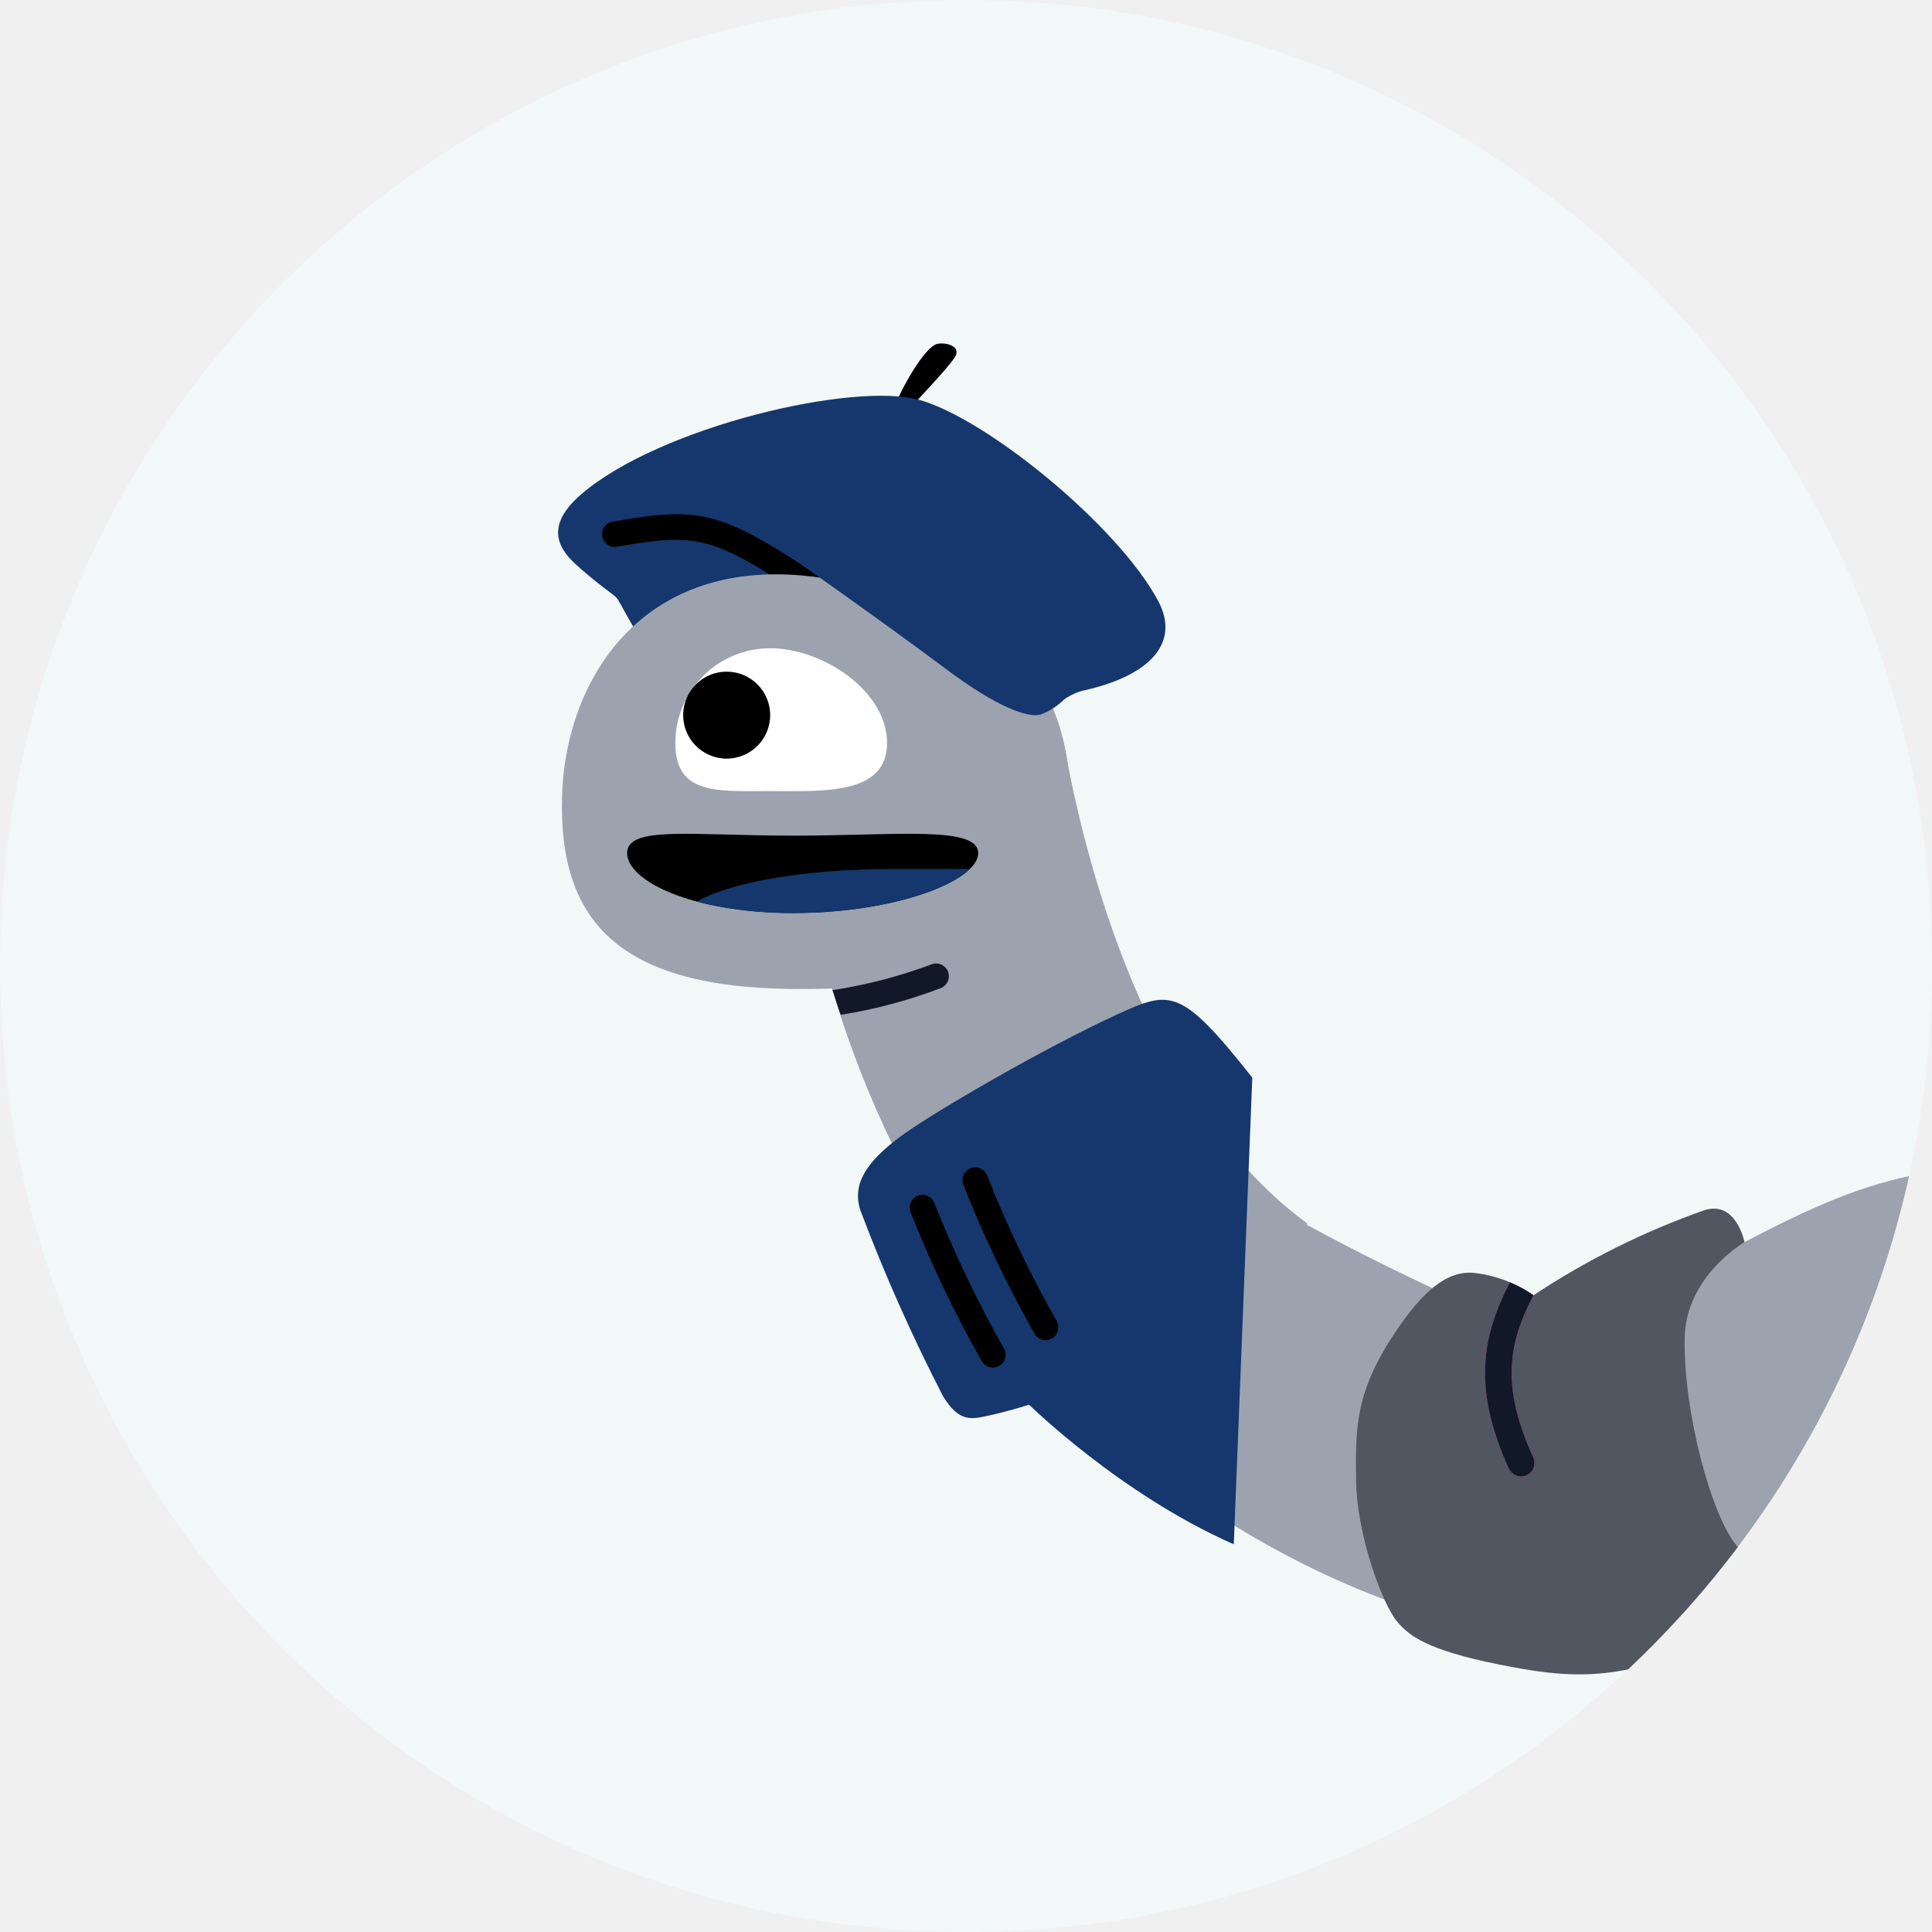
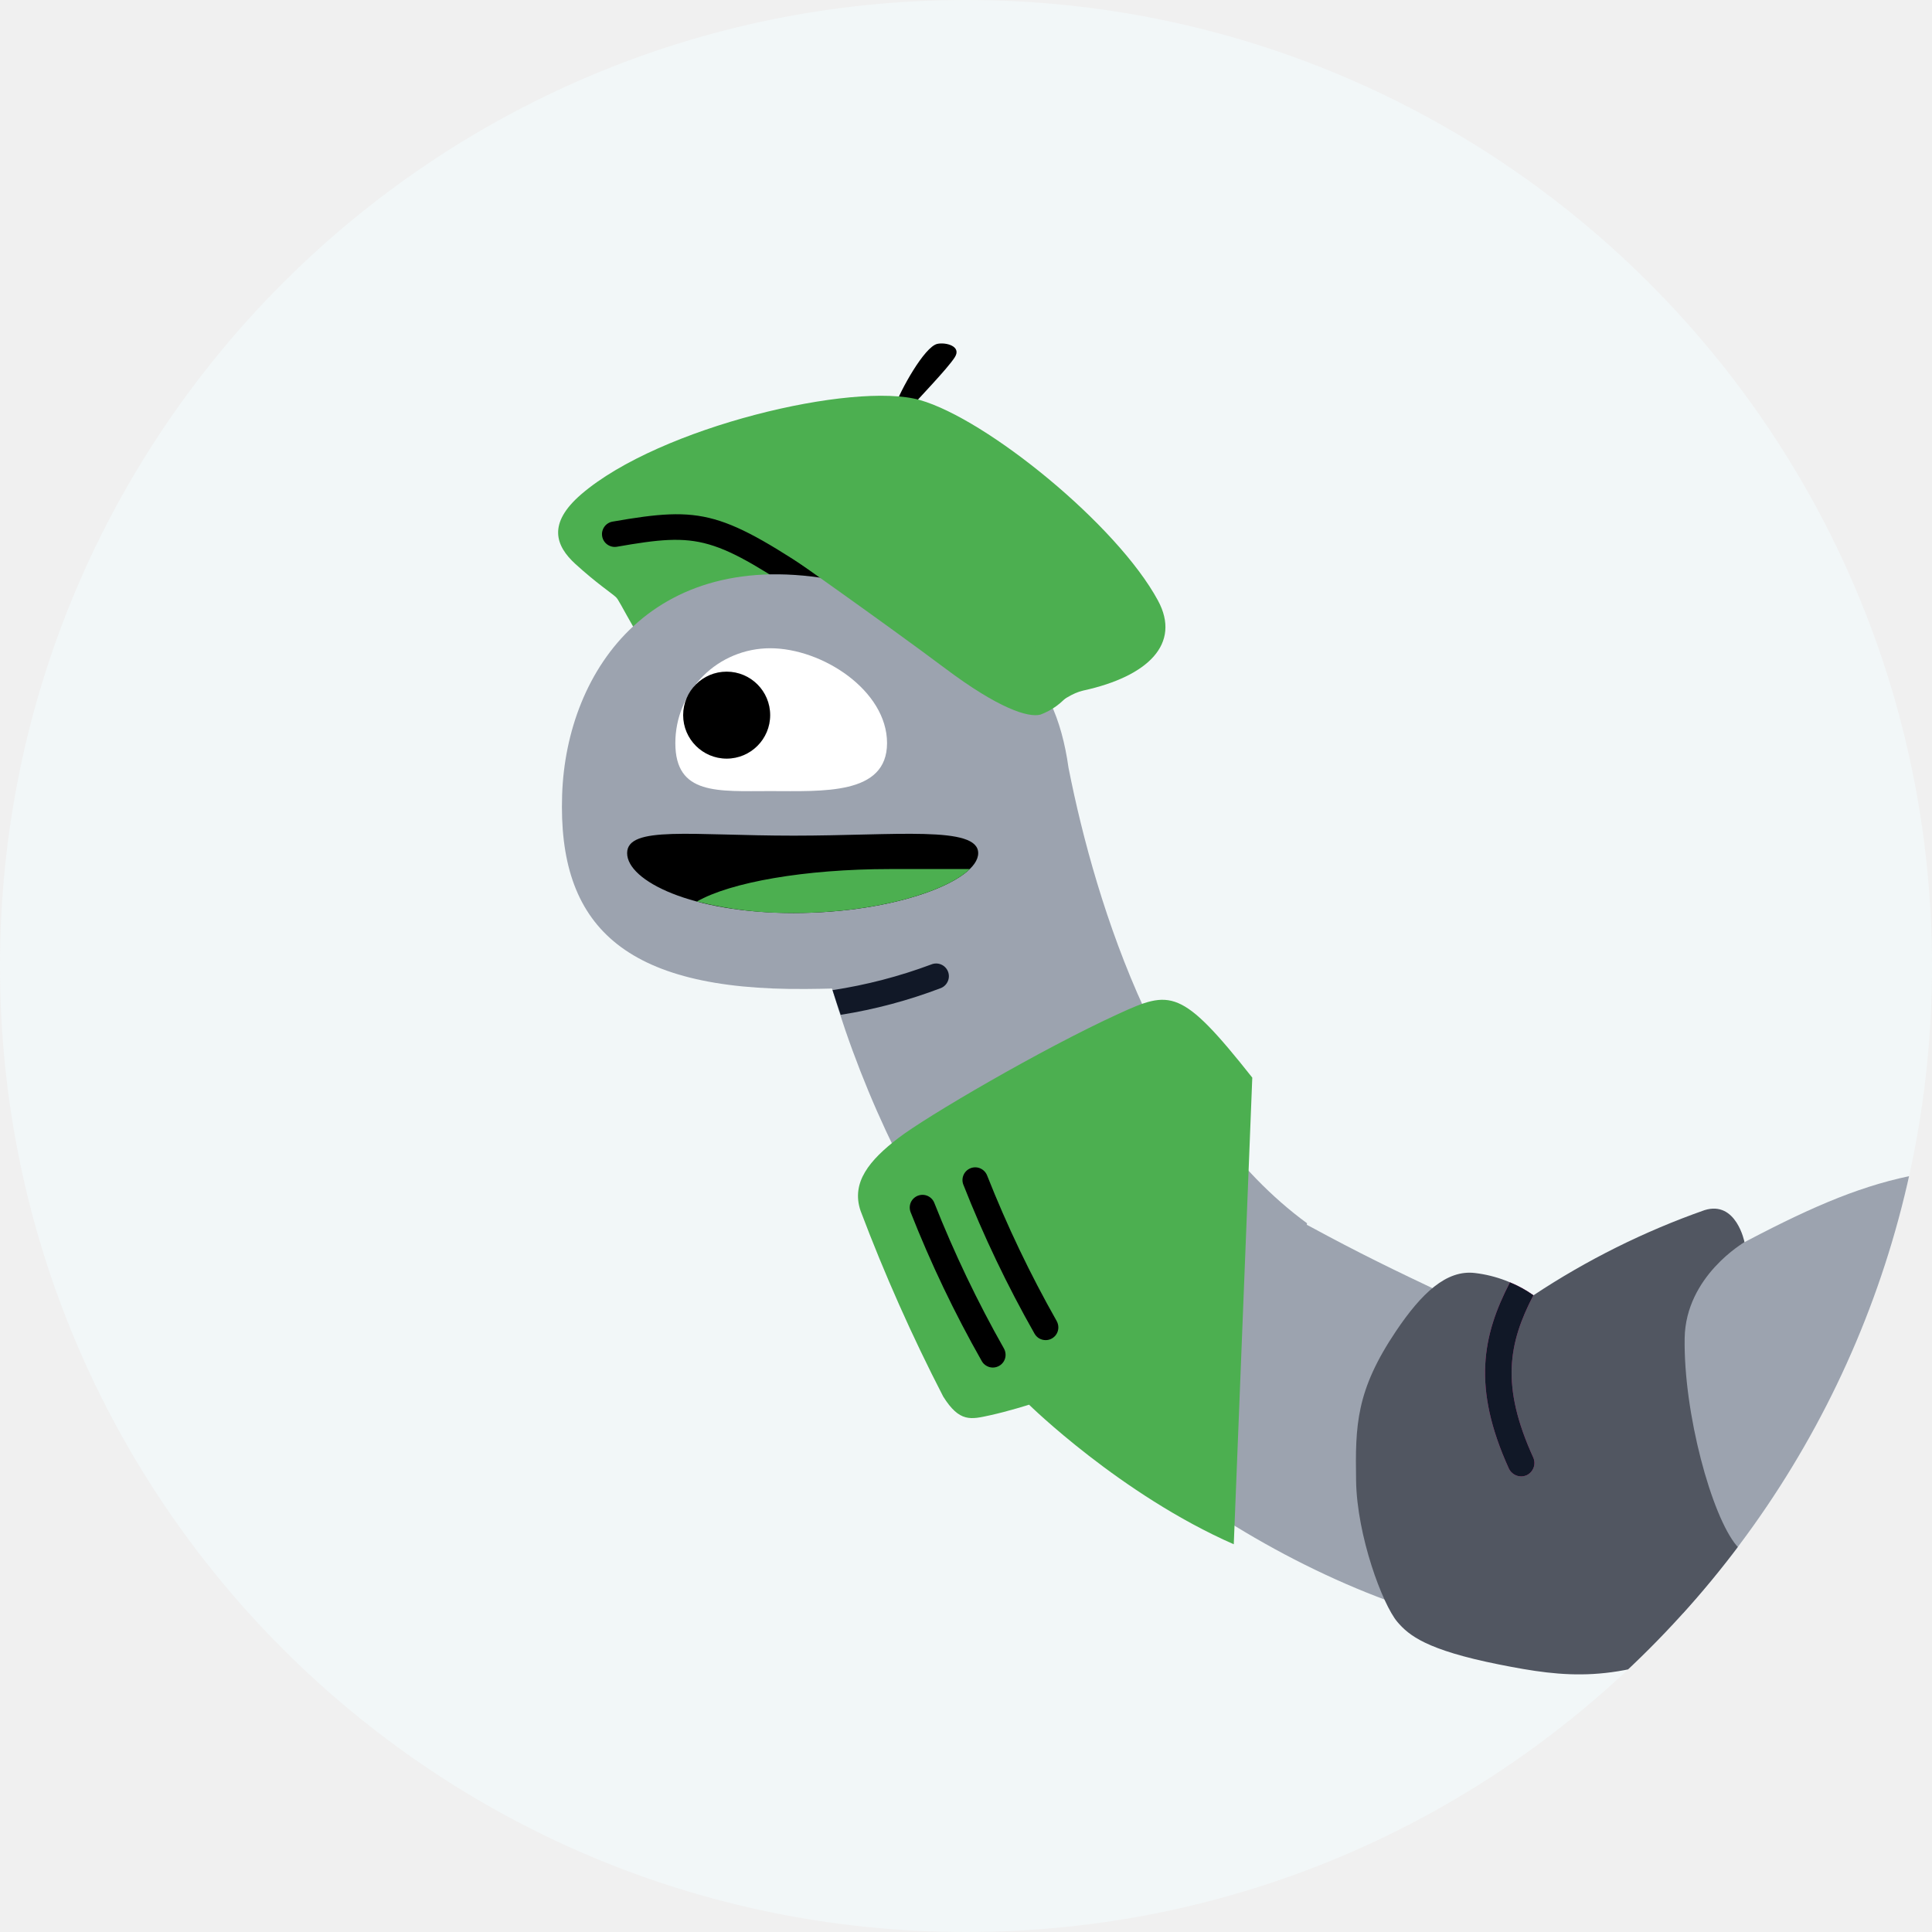
<svg xmlns="http://www.w3.org/2000/svg" width="45" height="45" viewBox="0 0 45 45" fill="none">
  <g clip-path="url(#clip0_558_9144)">
    <rect width="45" height="45" rx="22.5" fill="#F2F7F8" />
    <path d="M46.205 27.188C43.338 27.306 41.783 28.272 37.07 30.898C36.269 31.344 35.261 30.903 33.705 30.166C32.426 29.56 31.687 29.204 30.489 28.554C29.873 28.22 28.95 28.219 27.954 29.435C27.255 30.289 26.804 31.32 26.652 32.413C26.46 33.465 26.875 34.261 27.714 34.852C29.89 36.386 32.754 37.704 35.121 38.006C36.602 38.195 38.53 38.015 39.946 37.231C44.407 34.761 44.459 34.096 46.357 33.584C47.65 33.235 49.232 34.226 50.691 34.621C51.922 34.955 52.934 34.962 53.667 34.275C54.838 33.179 54.182 31.281 52.99 29.884C51.433 28.059 49.056 27.07 46.205 27.188Z" fill="#9CA3AF" />
    <path d="M35.716 30.171C35.312 29.888 34.845 29.709 34.355 29.651C33.688 29.57 33.108 30.126 32.52 30.998C31.586 32.386 31.565 33.187 31.586 34.494C31.607 35.776 32.202 37.37 32.547 37.777C32.816 38.093 33.227 38.431 34.906 38.767C36.477 39.081 37.608 39.206 39.729 38.293C41.692 37.448 42.321 36.848 42.422 36.269L42.475 35.745C42.475 35.745 41.035 36.698 40.451 36.004C39.867 35.311 39.211 32.916 39.239 31.168C39.263 29.719 40.633 28.933 40.633 28.933C40.633 28.933 40.443 27.954 39.701 28.187C38.296 28.681 36.957 29.348 35.716 30.171Z" fill="#515661" />
    <path d="M35.558 34.361C35.517 34.379 35.473 34.388 35.429 34.388C35.369 34.387 35.31 34.37 35.26 34.337C35.209 34.305 35.169 34.259 35.144 34.205C34.285 32.316 34.529 31.102 35.169 29.869C35.362 29.947 35.546 30.048 35.716 30.169C35.134 31.289 34.953 32.281 35.712 33.947C35.746 34.022 35.749 34.108 35.72 34.185C35.691 34.263 35.633 34.326 35.558 34.361Z" fill="#EB459F" />
    <path d="M35.558 34.361C35.517 34.379 35.473 34.388 35.429 34.388C35.369 34.387 35.31 34.37 35.26 34.337C35.209 34.305 35.169 34.259 35.144 34.205C34.285 32.316 34.529 31.102 35.169 29.869C35.362 29.947 35.546 30.048 35.716 30.169C35.134 31.289 34.953 32.281 35.712 33.947C35.746 34.022 35.749 34.108 35.72 34.185C35.691 34.263 35.633 34.326 35.558 34.361Z" fill="#111827" />
    <path d="M20.828 9.497C20.972 9.087 21.531 8.079 21.83 8.01C22.023 7.966 22.406 8.061 22.239 8.321C22.059 8.602 21.393 9.278 21.117 9.603C21.005 9.735 20.783 9.626 20.828 9.497Z" fill="black" />
-     <path d="M14.834 14.748C14.443 14.066 14.405 13.961 14.341 13.904C14.226 13.8 13.9 13.589 13.405 13.139C12.937 12.713 12.749 12.193 13.538 11.513C15.367 9.939 19.889 8.88 21.424 9.317C22.985 9.761 26.02 12.225 26.972 13.989C27.514 14.993 26.744 15.754 25.233 16.084C24.972 16.142 24.788 16.288 24.23 16.643L14.834 14.748Z" fill="#15376D" />
+     <path d="M14.834 14.748C14.443 14.066 14.405 13.961 14.341 13.904C14.226 13.8 13.9 13.589 13.405 13.139C12.937 12.713 12.749 12.193 13.538 11.513C15.367 9.939 19.889 8.88 21.424 9.317C22.985 9.761 26.02 12.225 26.972 13.989C27.514 14.993 26.744 15.754 25.233 16.084C24.972 16.142 24.788 16.288 24.23 16.643L14.834 14.748Z" fill="#4CAF50" />
    <path d="M19.15 14.121C19.091 14.121 19.034 14.104 18.985 14.071C16.609 12.483 16.307 12.396 14.367 12.735C14.29 12.748 14.211 12.729 14.147 12.684C14.083 12.639 14.039 12.57 14.026 12.493C14.012 12.416 14.03 12.337 14.075 12.272C14.119 12.208 14.188 12.164 14.265 12.15C16.381 11.78 16.805 11.9 19.315 13.578C19.368 13.613 19.408 13.665 19.43 13.724C19.451 13.784 19.453 13.85 19.434 13.911C19.416 13.972 19.378 14.025 19.327 14.063C19.276 14.101 19.214 14.121 19.15 14.121L19.15 14.121Z" fill="black" />
    <path d="M24.888 17.884C24.565 15.584 23.368 14.367 19.713 13.566C15.24 12.586 13.19 15.59 13.093 18.515C12.992 21.541 14.5 23.074 18.777 23.035C18.978 23.034 19.179 23.03 19.379 23.025C20.153 25.63 21.36 28.086 22.951 30.289C24.603 32.572 26.832 34.376 29.41 35.515L30.443 28.492C27.091 26.038 25.533 21.15 24.888 17.884Z" fill="#9CA3AF" />
    <path d="M20.661 17.307C20.661 18.526 19.158 18.426 17.939 18.426C16.719 18.426 15.73 18.526 15.73 17.307C15.73 16.721 15.963 16.16 16.377 15.745C16.791 15.331 17.353 15.099 17.939 15.099C19.158 15.099 20.661 16.087 20.661 17.307Z" fill="white" />
    <path d="M16.925 17.67C17.485 17.67 17.939 17.216 17.939 16.657C17.939 16.097 17.485 15.644 16.925 15.644C16.366 15.644 15.912 16.097 15.912 16.657C15.912 17.216 16.366 17.67 16.925 17.67Z" fill="black" />
    <path d="M22.784 19.871C22.784 20.517 20.86 21.266 18.486 21.266C16.113 21.266 14.607 20.517 14.607 19.871C14.607 19.225 16.113 19.464 18.486 19.464C20.86 19.464 22.784 19.225 22.784 19.871Z" fill="black" />
-     <path d="M16.232 20.998C16.969 21.184 17.727 21.274 18.487 21.266C20.412 21.266 22.041 20.773 22.588 20.242H20.736C18.733 20.242 17.011 20.552 16.232 20.998Z" fill="#15376D" />
+     <path d="M16.232 20.998C16.969 21.184 17.727 21.274 18.487 21.266C20.412 21.266 22.041 20.773 22.588 20.242H20.736C18.733 20.242 17.011 20.552 16.232 20.998Z" fill="#4CAF50" />
    <path d="M21.691 22.464C20.947 22.742 20.176 22.943 19.391 23.062C19.452 23.257 19.517 23.446 19.581 23.637C20.38 23.511 21.163 23.301 21.918 23.013C21.99 22.983 22.048 22.925 22.078 22.852C22.109 22.78 22.109 22.698 22.079 22.625C22.049 22.552 21.991 22.494 21.918 22.464C21.846 22.434 21.764 22.434 21.691 22.464V22.464Z" fill="#111827" />
-     <path d="M29.168 25.1C27.511 23.005 27.264 23.06 26.048 23.616C24.271 24.429 21.579 26.003 20.919 26.511C20.258 27.019 19.817 27.538 20.045 28.204C20.603 29.681 21.245 31.125 21.969 32.528C22.35 33.137 22.616 33.061 23.055 32.966C23.493 32.87 23.969 32.718 23.969 32.718C23.969 32.718 26.102 34.813 28.737 35.969L29.168 25.1Z" fill="#15376D" />
+     <path d="M29.168 25.1C27.511 23.005 27.264 23.06 26.048 23.616C24.271 24.429 21.579 26.003 20.919 26.511C20.258 27.019 19.817 27.538 20.045 28.204C20.603 29.681 21.245 31.125 21.969 32.528C22.35 33.137 22.616 33.061 23.055 32.966C23.493 32.87 23.969 32.718 23.969 32.718C23.969 32.718 26.102 34.813 28.737 35.969L29.168 25.1Z" fill="#4CAF50" />
    <path d="M23.125 31.853C23.073 31.853 23.021 31.839 22.976 31.812C22.93 31.786 22.892 31.748 22.867 31.702C22.233 30.585 21.678 29.424 21.208 28.229C21.181 28.155 21.184 28.074 21.216 28.003C21.249 27.932 21.309 27.877 21.382 27.849C21.455 27.822 21.537 27.824 21.608 27.856C21.679 27.888 21.735 27.947 21.763 28.02C22.225 29.186 22.766 30.319 23.384 31.41C23.409 31.455 23.422 31.506 23.422 31.558C23.422 31.61 23.408 31.661 23.382 31.706C23.355 31.75 23.318 31.788 23.273 31.813C23.228 31.839 23.177 31.853 23.125 31.853V31.853Z" fill="black" />
-     <path d="M22.027 15.577C23.245 16.491 23.948 16.723 24.236 16.644C24.498 16.546 24.728 16.38 24.903 16.161L22.985 13.469L18.084 12.739C18.084 12.739 20.579 14.492 22.027 15.577Z" fill="#15376D" />
+     <path d="M22.027 15.577C23.245 16.491 23.948 16.723 24.236 16.644C24.498 16.546 24.728 16.38 24.903 16.161L22.985 13.469L18.084 12.739C18.084 12.739 20.579 14.492 22.027 15.577Z" fill="#4CAF50" />
    <path d="M24.355 31.214C24.302 31.214 24.25 31.2 24.205 31.174C24.159 31.147 24.122 31.109 24.096 31.063C23.462 29.946 22.907 28.785 22.437 27.59C22.409 27.517 22.412 27.435 22.445 27.363C22.477 27.292 22.537 27.236 22.611 27.208C22.684 27.181 22.766 27.183 22.837 27.216C22.909 27.249 22.965 27.308 22.993 27.382C23.454 28.548 23.995 29.68 24.613 30.771C24.638 30.817 24.651 30.868 24.651 30.919C24.651 30.971 24.637 31.022 24.611 31.067C24.585 31.112 24.547 31.149 24.502 31.175C24.457 31.201 24.406 31.214 24.355 31.214V31.214Z" fill="black" />
  </g>
  <defs>
    <clipPath id="clip0_558_9144">
      <rect width="45" height="45" rx="22.5" fill="white" />
    </clipPath>
  </defs>
</svg>
